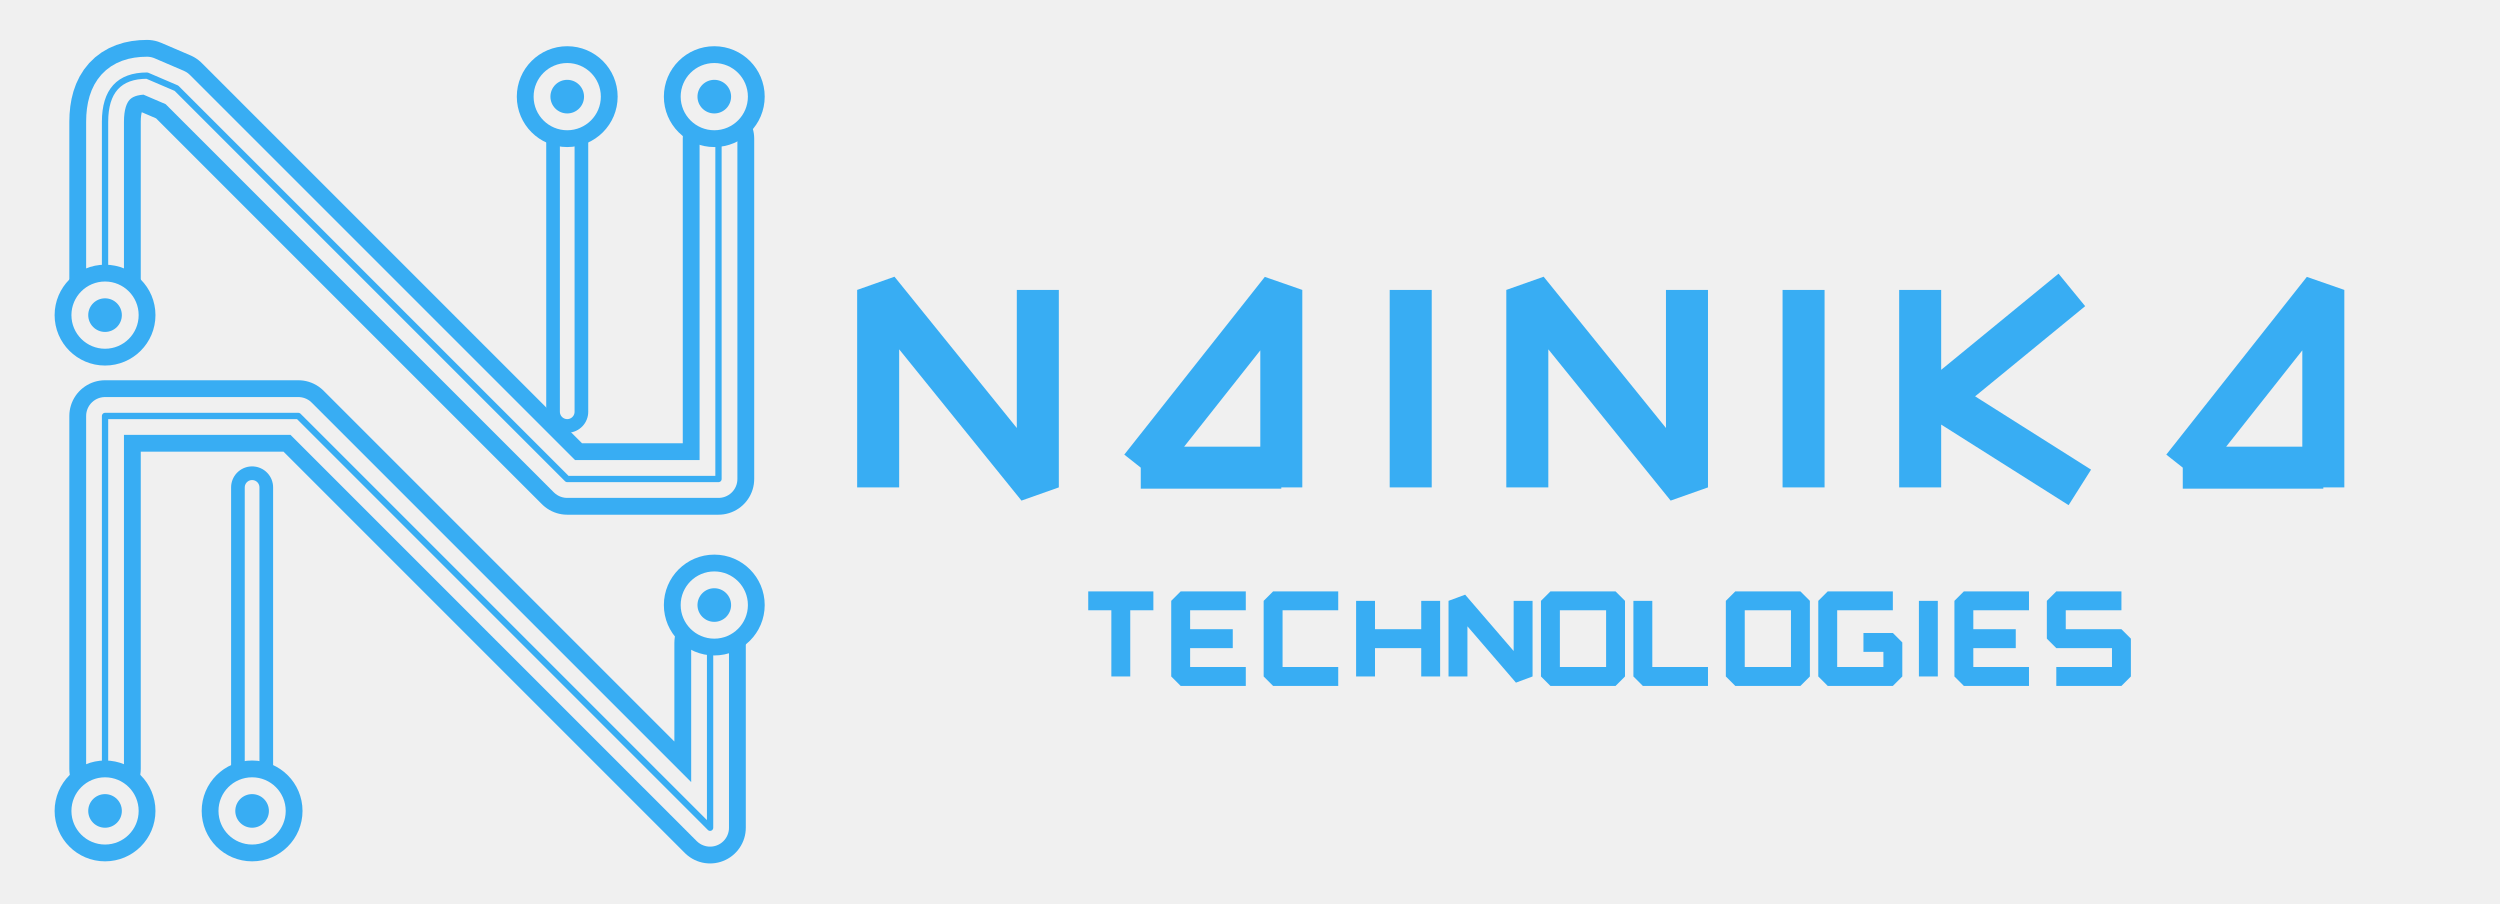
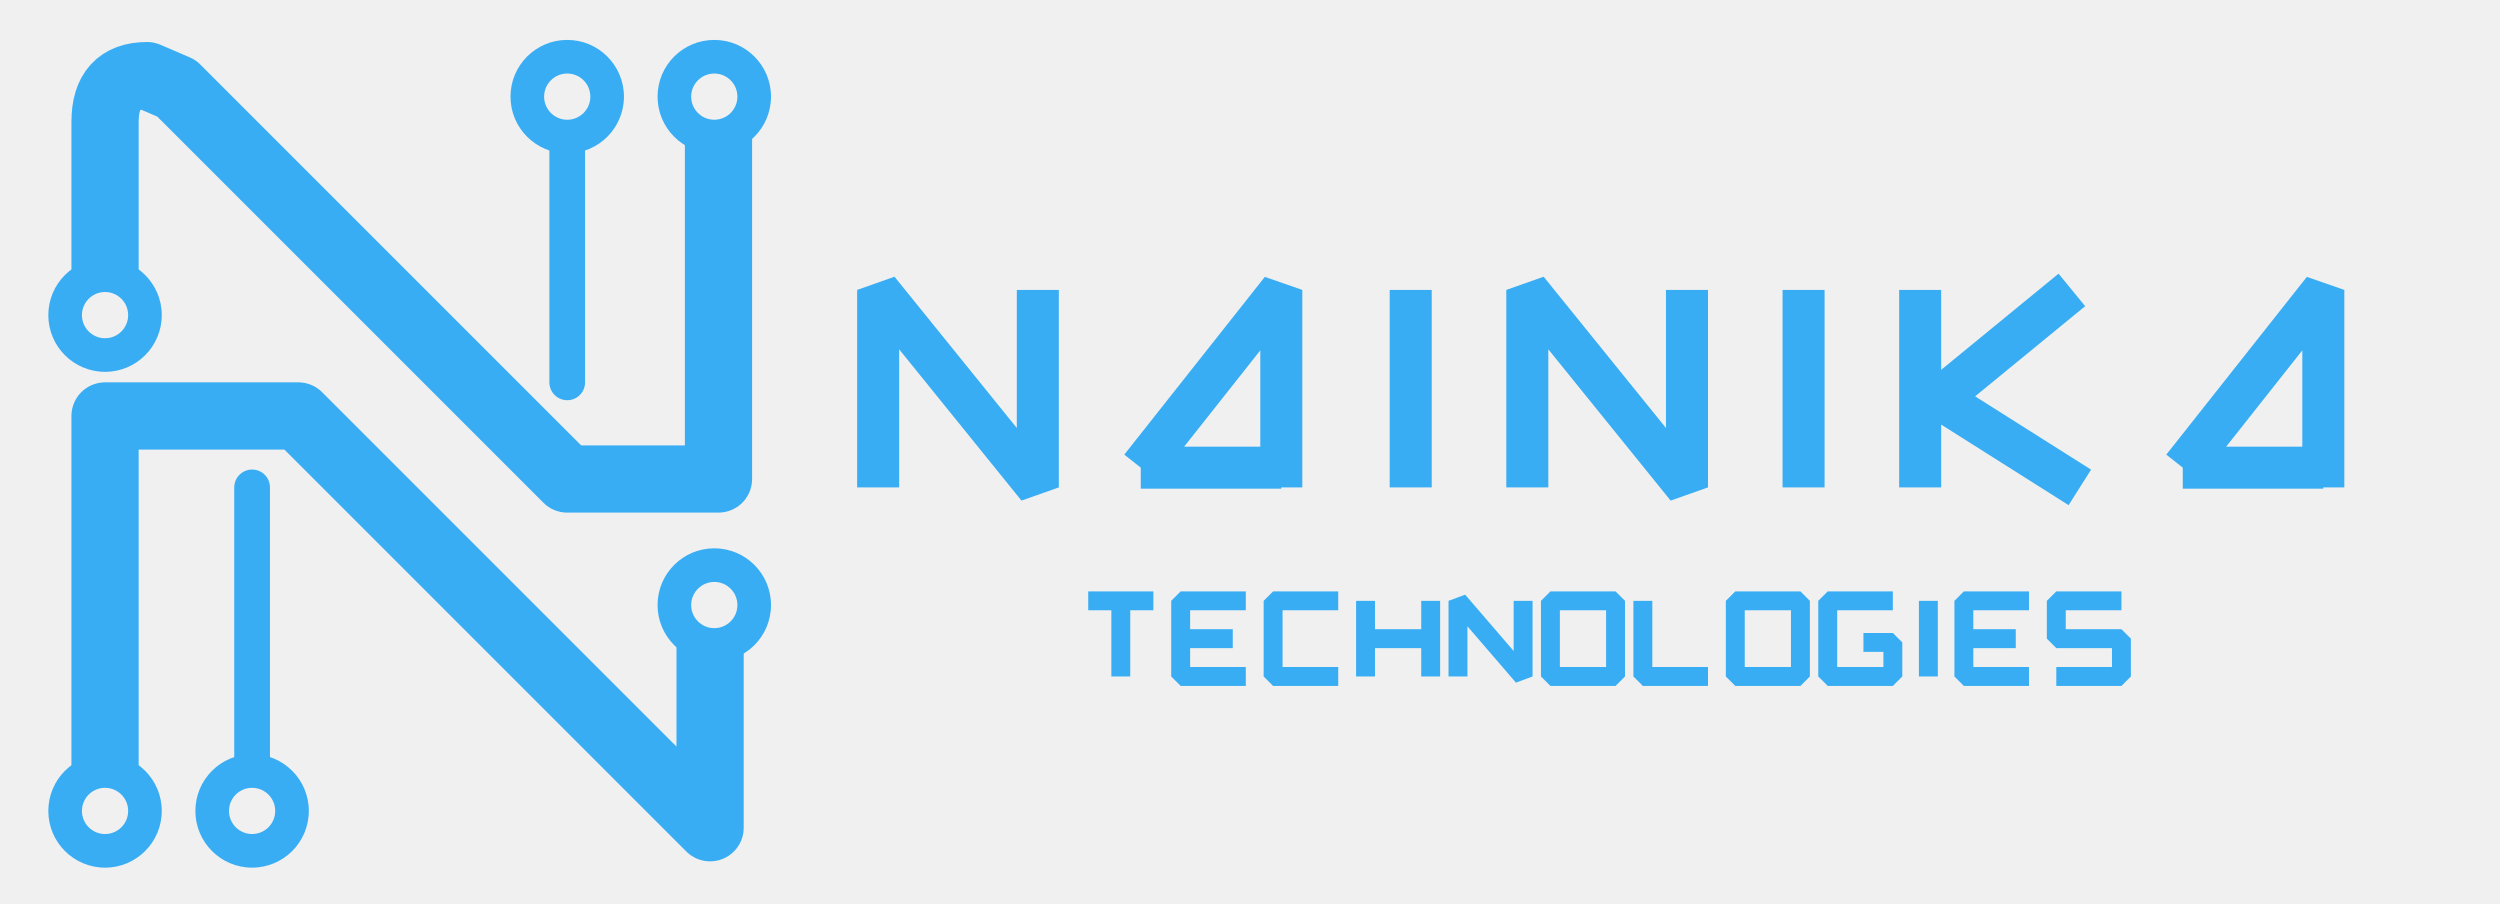
<svg xmlns="http://www.w3.org/2000/svg" viewBox="30 30 1190 430">
  <defs>
    <mask id="n-mask" maskUnits="userSpaceOnUse" x="0" y="0" width="450" height="500">
      <rect x="0" y="0" width="450" height="500" fill="#000" />
-       <path d="M300 76V226" fill="none" stroke="#fff" stroke-width="20" stroke-linecap="round" stroke-linejoin="round" />
-       <path d="M150 416V262" fill="none" stroke="#fff" stroke-width="20" stroke-linecap="round" stroke-linejoin="round" />
-       <path d="M80 178V88Q80 66 100 66L114 72L300 258H372V96" fill="none" stroke="#fff" stroke-width="34" stroke-linecap="round" stroke-linejoin="round" />
-       <path d="M80 396V228H172L368 424V336" fill="none" stroke="#fff" stroke-width="34" stroke-linecap="round" stroke-linejoin="round" />
-       <path d="M300 76V226" fill="none" stroke="#000" stroke-width="7" stroke-linecap="round" stroke-linejoin="round" />
-       <path d="M150 416V262" fill="none" stroke="#000" stroke-width="7" stroke-linecap="round" stroke-linejoin="round" />
-       <path d="M80 178V88Q80 66 100 66L114 72L300 258H372V96" fill="none" stroke="#000" stroke-width="18" stroke-linecap="round" stroke-linejoin="round" />
-       <path d="M80 396V228H172L368 424V336" fill="none" stroke="#000" stroke-width="18" stroke-linecap="round" stroke-linejoin="round" />
-       <path data-c="1" d="M80 178V88Q80 66 100 66L114 72L300 258H372V96" fill="none" stroke="#fff" stroke-width="3" stroke-linecap="round" stroke-linejoin="round" />
-       <path data-c="1" d="M80 396V228H172L368 424V336" fill="none" stroke="#fff" stroke-width="3" stroke-linecap="round" stroke-linejoin="round" />
-       <circle cx="80" cy="180" r="20" fill="#000" />
-       <circle cx="300" cy="76" r="20" fill="#000" />
-       <circle cx="370" cy="76" r="20" fill="#000" />
-       <circle cx="370" cy="318" r="20" fill="#000" />
-       <circle cx="80" cy="416" r="20" fill="#000" />
-       <circle cx="150" cy="416" r="20" fill="#000" />
+       <path d="M300 76V212" fill="none" stroke="#fff" stroke-width="17" stroke-linecap="round" stroke-linejoin="round" />
+       <path d="M150 416V262" fill="none" stroke="#fff" stroke-width="17" stroke-linecap="round" stroke-linejoin="round" />
+       <path d="M80 178V88Q80 66 100 66L114 72L300 258H372V96" fill="none" stroke="#fff" stroke-width="32" stroke-linecap="round" stroke-linejoin="round" />
+       <path d="M80 396V228H172L368 424V336" fill="none" stroke="#fff" stroke-width="32" stroke-linecap="round" stroke-linejoin="round" />
+       <circle cx="80" cy="180" r="27" fill="#fff" />
+       <circle cx="80" cy="180" r="11" fill="#000" />
+       <circle cx="300" cy="76" r="27" fill="#fff" />
+       <circle cx="300" cy="76" r="11" fill="#000" />
+       <circle cx="370" cy="76" r="27" fill="#fff" />
+       <circle cx="370" cy="76" r="11" fill="#000" />
+       <circle cx="370" cy="318" r="27" fill="#fff" />
+       <circle cx="370" cy="318" r="11" fill="#000" />
+       <circle cx="80" cy="416" r="27" fill="#fff" />
+       <circle cx="80" cy="416" r="11" fill="#000" />
+       <circle cx="150" cy="416" r="27" fill="#fff" />
+       <circle cx="150" cy="416" r="11" fill="#000" />
    </mask>
  </defs>
  <rect x="0" y="0" width="450" height="500" fill="#38ADF3" mask="url(#n-mask)" />
-   <circle cx="80" cy="180" r="20" fill="none" stroke="#38ADF3" stroke-width="8" />
-   <circle cx="80" cy="180" r="8" fill="#38ADF3" />
-   <circle cx="300" cy="76" r="20" fill="none" stroke="#38ADF3" stroke-width="8" />
-   <circle cx="300" cy="76" r="8" fill="#38ADF3" />
-   <circle cx="370" cy="76" r="20" fill="none" stroke="#38ADF3" stroke-width="8" />
-   <circle cx="370" cy="76" r="8" fill="#38ADF3" />
-   <circle cx="370" cy="318" r="20" fill="none" stroke="#38ADF3" stroke-width="8" />
-   <circle cx="370" cy="318" r="8" fill="#38ADF3" />
-   <circle cx="80" cy="416" r="20" fill="none" stroke="#38ADF3" stroke-width="8" />
-   <circle cx="80" cy="416" r="8" fill="#38ADF3" />
-   <circle cx="150" cy="416" r="20" fill="none" stroke="#38ADF3" stroke-width="8" />
-   <circle cx="150" cy="416" r="8" fill="#38ADF3" />
  <path d="M448.0 262.0V168.0L524.0 262.0V168.0" fill="none" stroke="#38ADF3" stroke-width="20" stroke-linecap="butt" stroke-linejoin="bevel" />
  <path d="M573.0 252.6L639.9 168.0V262.0M573.0 252.6H639.9" fill="none" stroke="#38ADF3" stroke-width="20" stroke-linecap="butt" stroke-linejoin="bevel" />
  <path d="M701.5 168.0V262.0" fill="none" stroke="#38ADF3" stroke-width="20" stroke-linecap="butt" stroke-linejoin="bevel" />
  <path d="M757.0 262.0V168.0L833.0 262.0V168.0" fill="none" stroke="#38ADF3" stroke-width="20" stroke-linecap="butt" stroke-linejoin="bevel" />
  <path d="M888.5 168.0V262.0" fill="none" stroke="#38ADF3" stroke-width="20" stroke-linecap="butt" stroke-linejoin="bevel" />
  <path d="M944.0 168.0V262.0M1016.2 168.0L953.1 219.7L1020.0 262.0" fill="none" stroke="#38ADF3" stroke-width="20" stroke-linecap="butt" stroke-linejoin="bevel" />
  <path d="M1069.0 252.6L1135.9 168.0V262.0M1069.0 252.6H1135.9" fill="none" stroke="#38ADF3" stroke-width="20" stroke-linecap="butt" stroke-linejoin="bevel" />
  <path d="M548.0 316.0H579.0M563.5 316.0V352.0" fill="none" stroke="#38ADF3" stroke-width="9" stroke-linecap="butt" stroke-linejoin="bevel" />
  <path d="M623.0 316.0H592.0V352.0H623.0M592.0 334.0H616.8" fill="none" stroke="#38ADF3" stroke-width="9" stroke-linecap="butt" stroke-linejoin="bevel" />
  <path d="M667.0 316.0H636.0V352.0H667.0" fill="none" stroke="#38ADF3" stroke-width="9" stroke-linecap="butt" stroke-linejoin="bevel" />
  <path d="M680.0 316.0V352.0M711.0 316.0V352.0M680.0 334.0H711.0" fill="none" stroke="#38ADF3" stroke-width="9" stroke-linecap="butt" stroke-linejoin="bevel" />
  <path d="M724.0 352.0V316.0L755.0 352.0V316.0" fill="none" stroke="#38ADF3" stroke-width="9" stroke-linecap="butt" stroke-linejoin="bevel" />
  <path d="M768.0 316.0H799.0V352.0H768.0Z" fill="none" stroke="#38ADF3" stroke-width="9" stroke-linecap="butt" stroke-linejoin="bevel" />
  <path d="M812.0 316.0V352.0H843.0" fill="none" stroke="#38ADF3" stroke-width="9" stroke-linecap="butt" stroke-linejoin="bevel" />
  <path d="M856.0 316.0H887.0V352.0H856.0Z" fill="none" stroke="#38ADF3" stroke-width="9" stroke-linecap="butt" stroke-linejoin="bevel" />
  <path d="M931.0 316.0H900.0V352.0H931.0V335.8H917.0" fill="none" stroke="#38ADF3" stroke-width="9" stroke-linecap="butt" stroke-linejoin="bevel" />
  <path d="M947.9 316.0V352.0" fill="none" stroke="#38ADF3" stroke-width="9" stroke-linecap="butt" stroke-linejoin="bevel" />
  <path d="M995.8 316.0H964.8V352.0H995.8M964.8 334.0H989.5" fill="none" stroke="#38ADF3" stroke-width="9" stroke-linecap="butt" stroke-linejoin="bevel" />
  <path d="M1039.8 316.0H1008.8V334.0H1039.8V352.0H1008.8" fill="none" stroke="#38ADF3" stroke-width="9" stroke-linecap="butt" stroke-linejoin="bevel" />
</svg>
